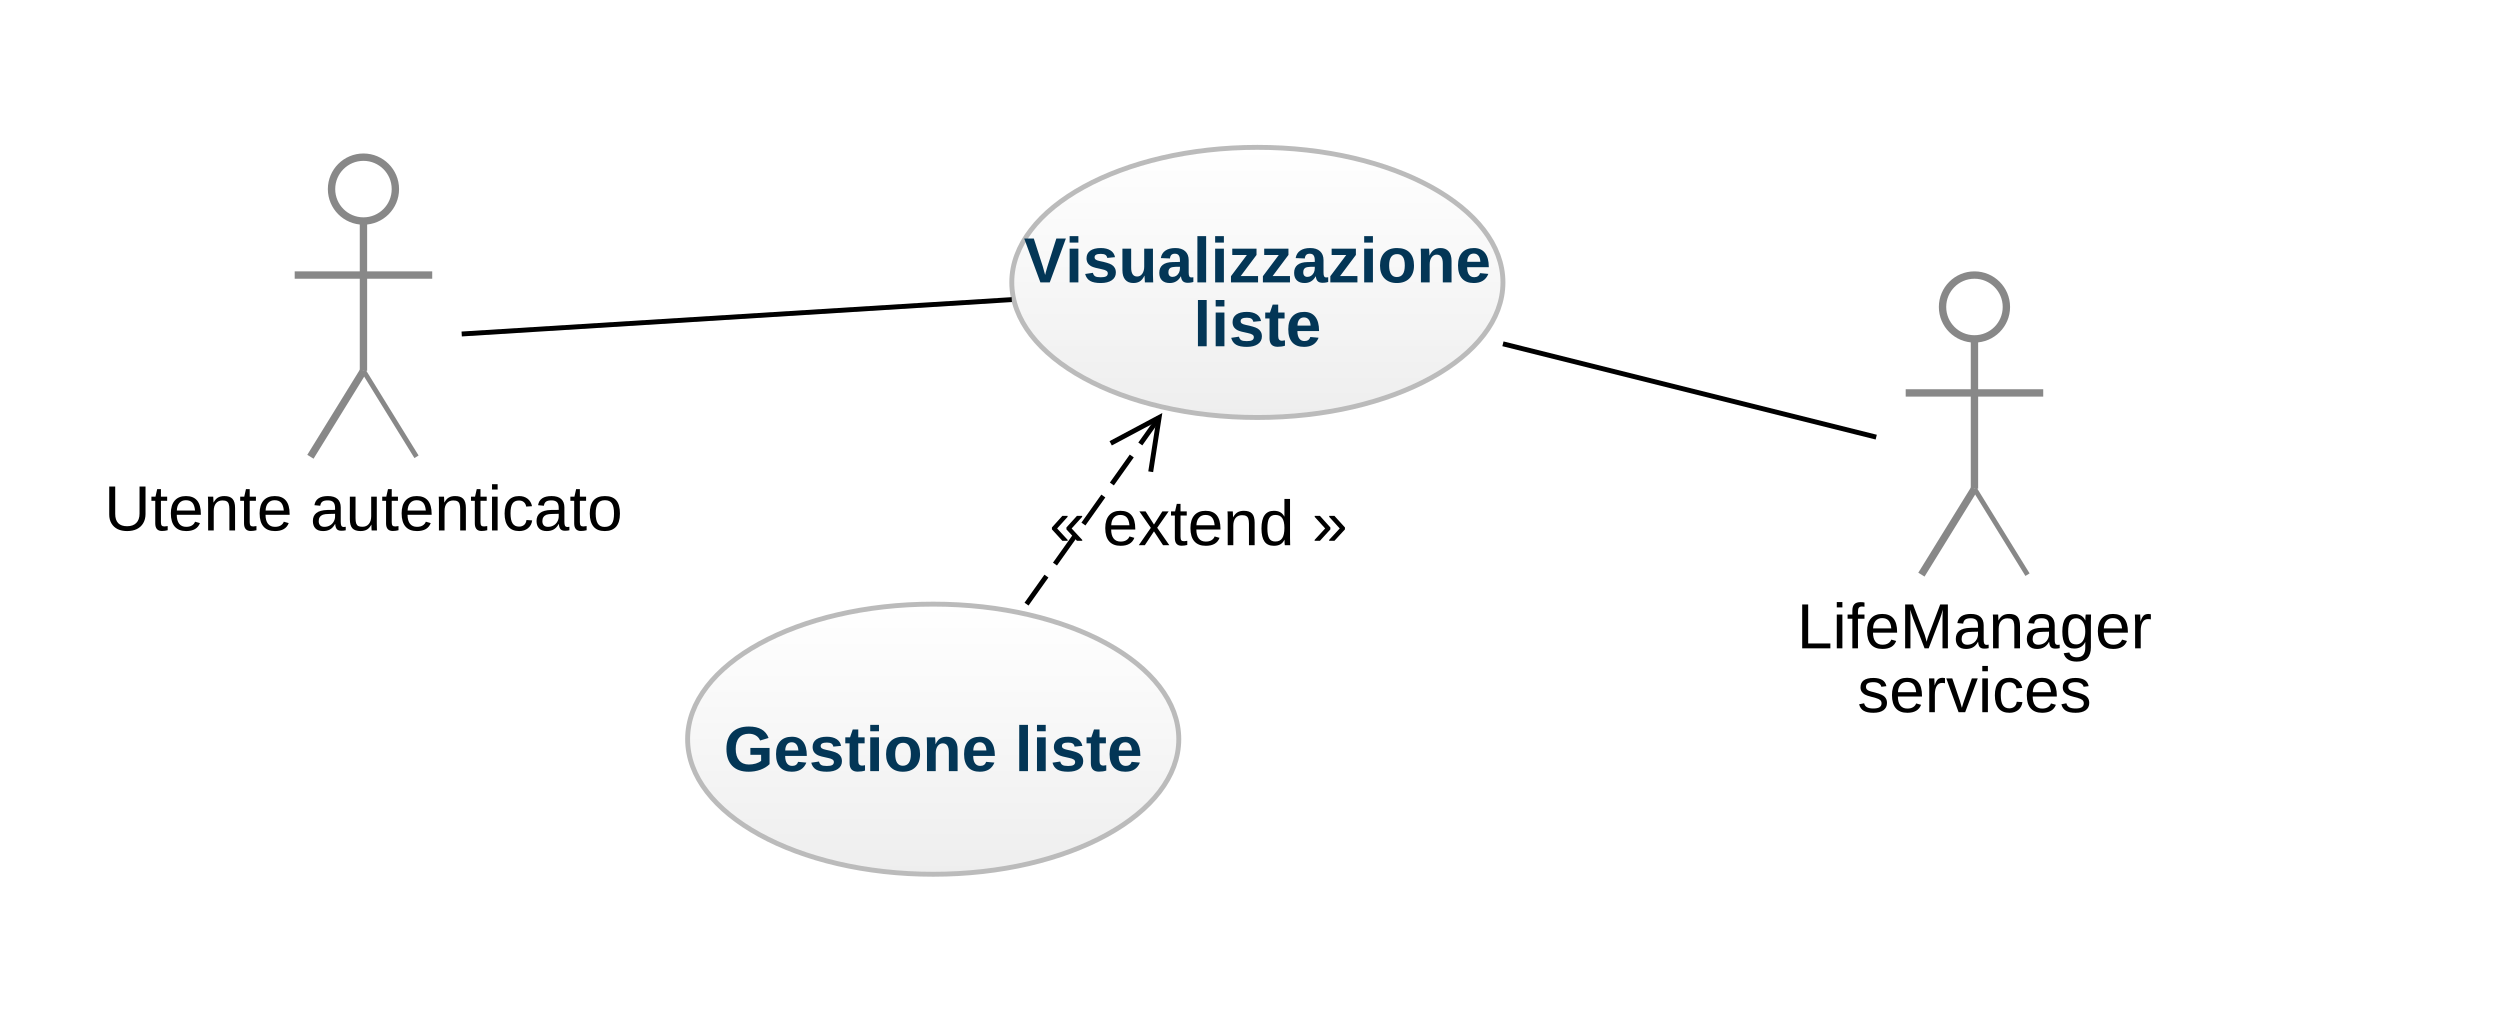
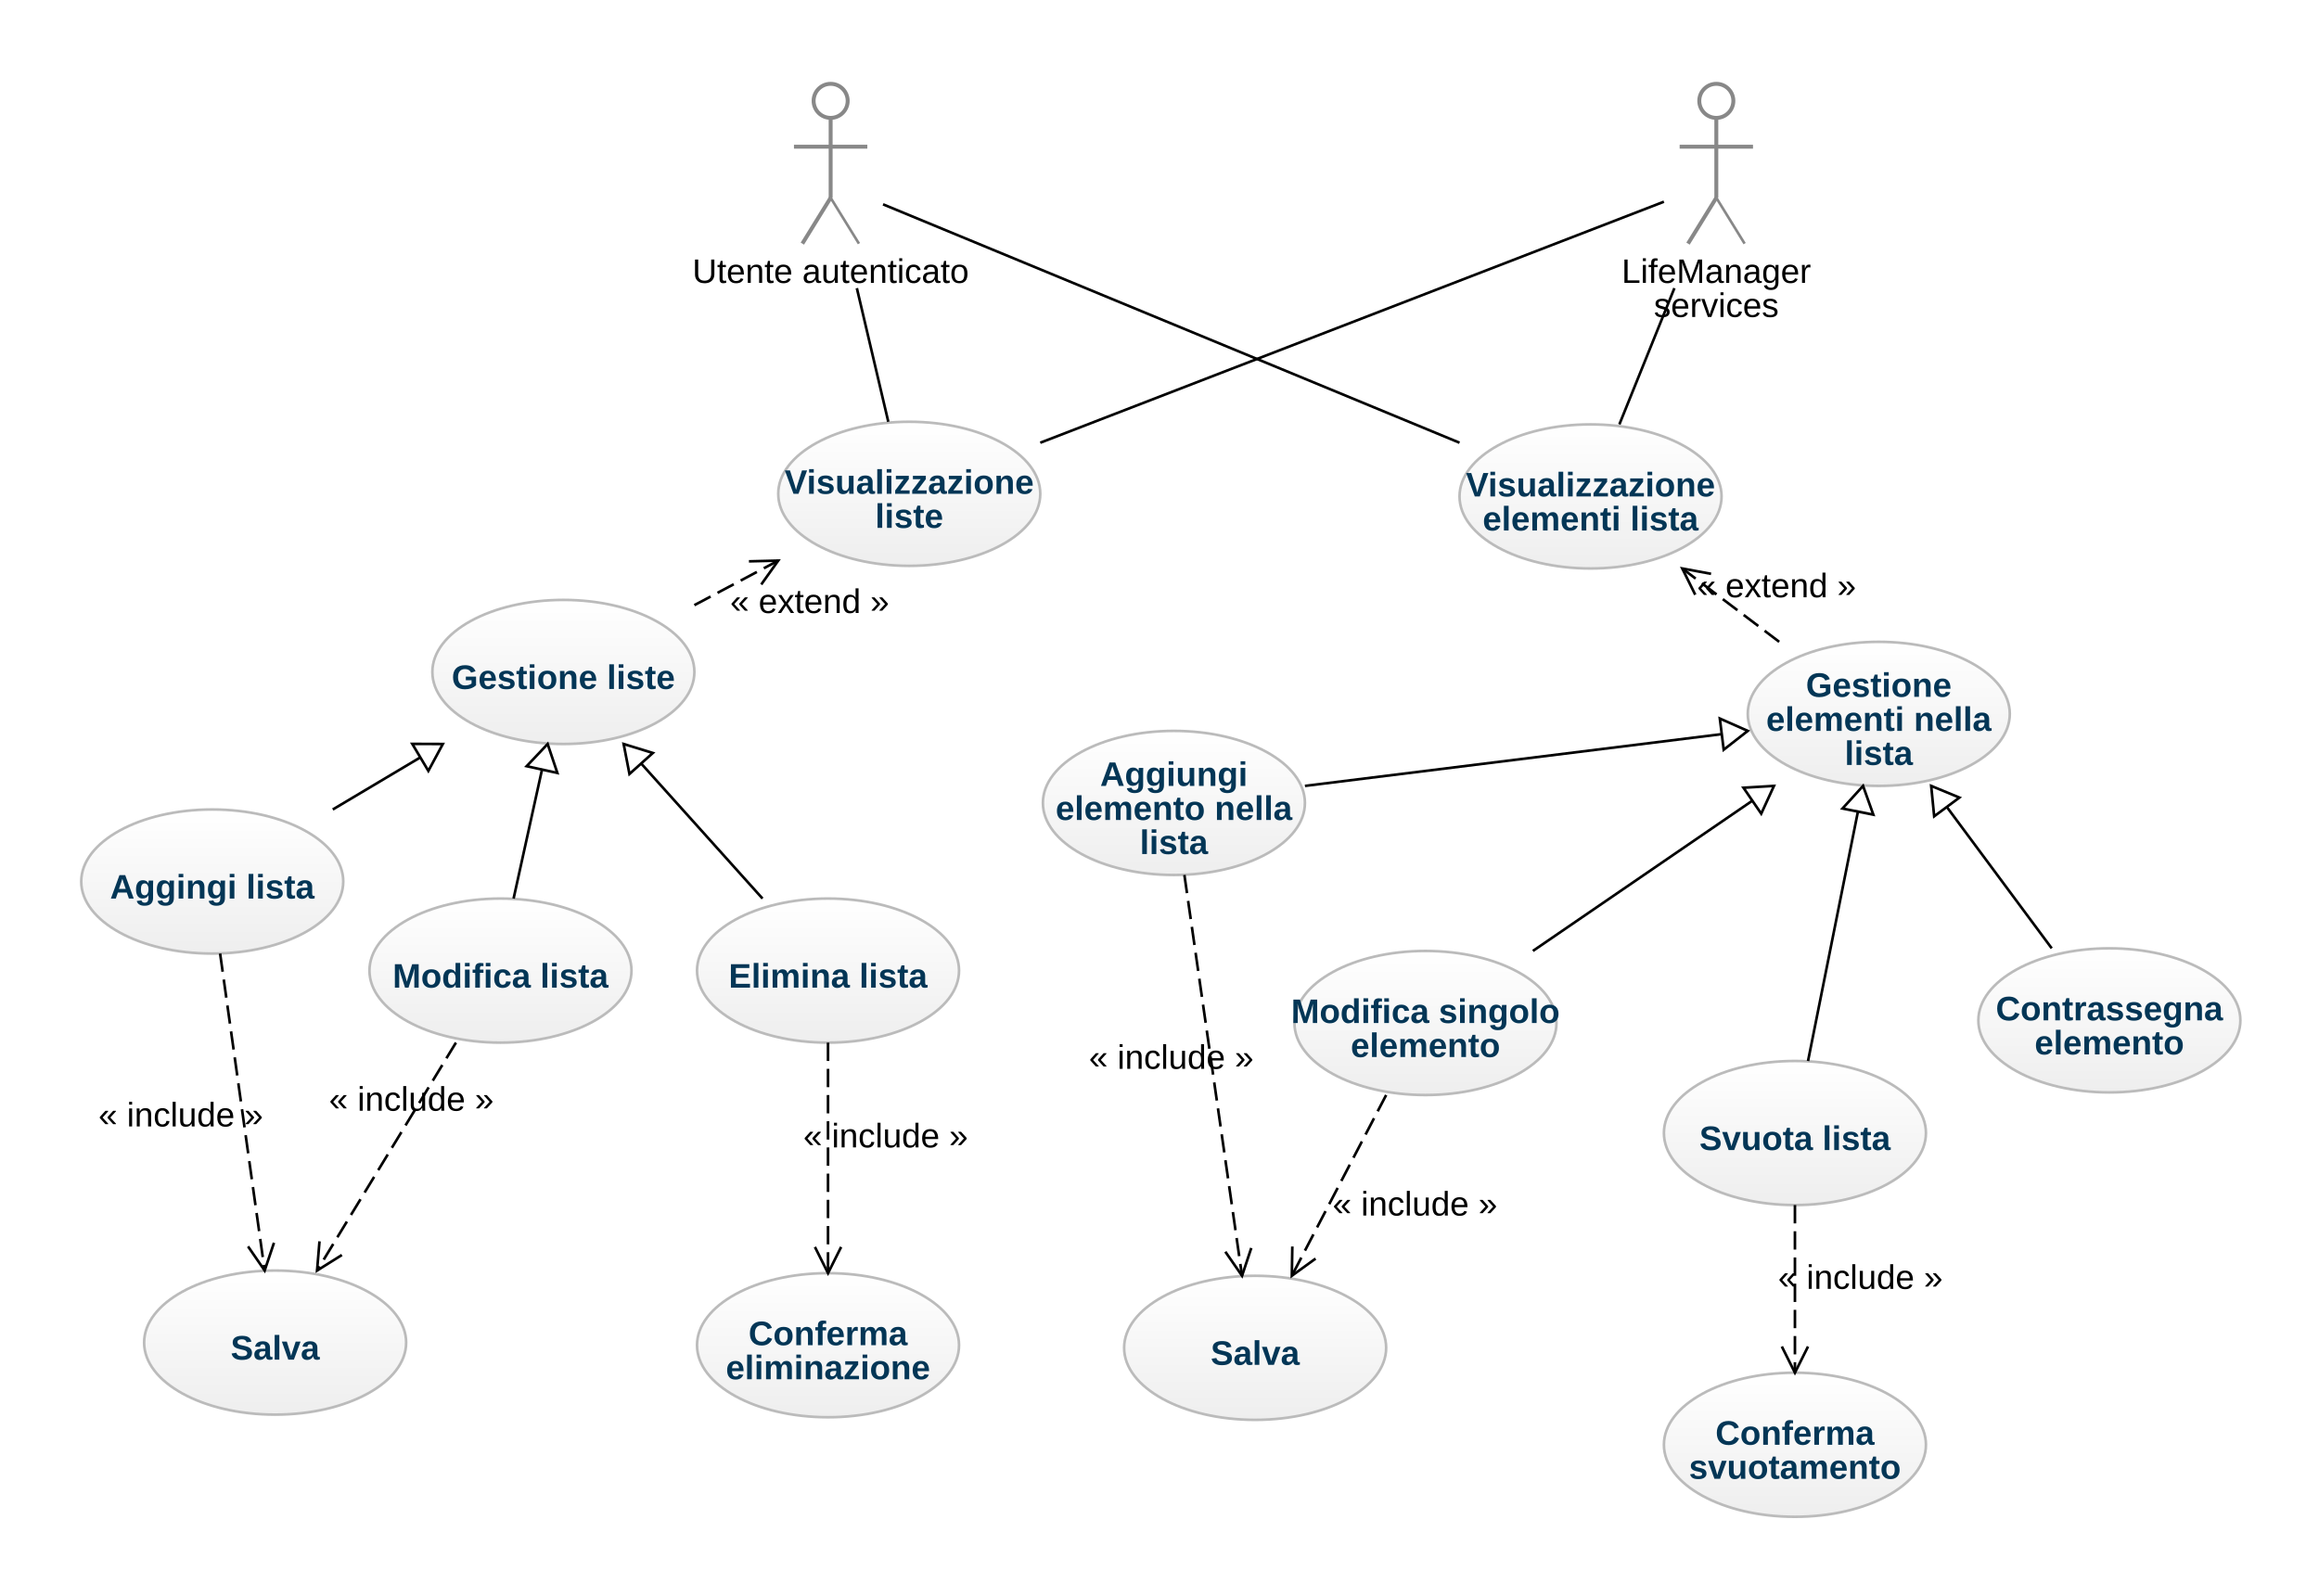
- <svg xmlns="http://www.w3.org/2000/svg" viewBox="104 100 509 208" width="509.0px" font-size="13" font-family="Arial, LiberationSans" version="1.1" height="208.0px">
+ <svg xmlns="http://www.w3.org/2000/svg" viewBox="13 -30 885 609" width="885.0px" font-size="13" font-family="Arial, LiberationSans" version="1.1" height="609.0px">
  <defs>
    <style type="text/css">svg text {text-rendering: geometricPrecision;}</style>
-     <linearGradient y1="0.0%" x1="0.0%" y2="100.0%" x2="0.0%" id="d207d3e8-51a9-4b7c-9fe3-067c4a847032" spreadMethod="pad">
-       <stop stop-opacity="1" offset="0" stop-color="rgb(255, 255, 255)" />
-       <stop stop-opacity="1" offset="100" stop-color="rgb(238, 238, 238)" />
-     </linearGradient>
-     <linearGradient y1="0.0%" x1="0.0%" y2="100.0%" x2="0.0%" id="96a64afb-692a-49c7-bb48-02289de64004" spreadMethod="pad">
-       <stop stop-opacity="1" offset="0" stop-color="rgb(255, 255, 255)" />
-       <stop stop-opacity="1" offset="100" stop-color="rgb(238, 238, 238)" />
-     </linearGradient>
-     <linearGradient y1="0.0%" x1="0.0%" y2="100.0%" x2="0.0%" id="ad65738f-6694-4d50-b093-2027cbc97245" spreadMethod="pad">
-       <stop stop-opacity="1" offset="0" stop-color="rgb(255, 255, 255)" />
-       <stop stop-opacity="1" offset="100" stop-color="rgb(238, 238, 238)" />
-     </linearGradient>
-     <linearGradient y1="0.0%" x1="0.0%" y2="100.0%" x2="0.0%" id="a6e38b61-87ae-4ca5-957f-47b38ea58bbf" spreadMethod="pad">
+     <linearGradient y1="0.0%" x1="0.0%" y2="100.0%" x2="0.0%" id="abaddbfb-a336-4c43-b69f-43b2067da48c" spreadMethod="pad">
+       <stop stop-opacity="1" offset="0" stop-color="rgb(255, 255, 255)" />
+       <stop stop-opacity="1" offset="100" stop-color="rgb(238, 238, 238)" />
+     </linearGradient>
+     <linearGradient y1="0.0%" x1="0.0%" y2="100.0%" x2="0.0%" id="edf64753-2d59-4205-8782-42a27afe8ce0" spreadMethod="pad">
+       <stop stop-opacity="1" offset="0" stop-color="rgb(255, 255, 255)" />
+       <stop stop-opacity="1" offset="100" stop-color="rgb(238, 238, 238)" />
+     </linearGradient>
+     <linearGradient y1="0.0%" x1="0.0%" y2="100.0%" x2="0.0%" id="3f6813b2-9e16-4514-bd10-b8b0740edcff" spreadMethod="pad">
+       <stop stop-opacity="1" offset="0" stop-color="rgb(255, 255, 255)" />
+       <stop stop-opacity="1" offset="100" stop-color="rgb(238, 238, 238)" />
+     </linearGradient>
+     <linearGradient y1="0.0%" x1="0.0%" y2="100.0%" x2="0.0%" id="a4012a84-e02f-4c2b-9001-b749fb93e0ca" spreadMethod="pad">
+       <stop stop-opacity="1" offset="0" stop-color="rgb(255, 255, 255)" />
+       <stop stop-opacity="1" offset="100" stop-color="rgb(238, 238, 238)" />
+     </linearGradient>
+     <linearGradient y1="0.0%" x1="0.0%" y2="100.0%" x2="0.0%" id="945f36b5-afff-404b-9e5b-a3ebe3cde359" spreadMethod="pad">
+       <stop stop-opacity="1" offset="0" stop-color="rgb(255, 255, 255)" />
+       <stop stop-opacity="1" offset="100" stop-color="rgb(238, 238, 238)" />
+     </linearGradient>
+     <linearGradient y1="0.0%" x1="0.0%" y2="100.0%" x2="0.0%" id="dd7deafc-3a56-45c0-9605-ed893a0317e2" spreadMethod="pad">
+       <stop stop-opacity="1" offset="0" stop-color="rgb(255, 255, 255)" />
+       <stop stop-opacity="1" offset="100" stop-color="rgb(238, 238, 238)" />
+     </linearGradient>
+     <linearGradient y1="0.0%" x1="0.0%" y2="100.0%" x2="0.0%" id="dfd962a1-e93b-411e-ba04-d80a195c8c75" spreadMethod="pad">
+       <stop stop-opacity="1" offset="0" stop-color="rgb(255, 255, 255)" />
+       <stop stop-opacity="1" offset="100" stop-color="rgb(238, 238, 238)" />
+     </linearGradient>
+     <linearGradient y1="0.0%" x1="0.0%" y2="100.0%" x2="0.0%" id="8c752c91-015c-4329-a3ff-8d272e2bfc80" spreadMethod="pad">
+       <stop stop-opacity="1" offset="0" stop-color="rgb(255, 255, 255)" />
+       <stop stop-opacity="1" offset="100" stop-color="rgb(238, 238, 238)" />
+     </linearGradient>
+     <linearGradient y1="0.0%" x1="0.0%" y2="100.0%" x2="0.0%" id="d3ac607c-330b-4203-83cc-c3c76ae7489c" spreadMethod="pad">
+       <stop stop-opacity="1" offset="0" stop-color="rgb(255, 255, 255)" />
+       <stop stop-opacity="1" offset="100" stop-color="rgb(238, 238, 238)" />
+     </linearGradient>
+     <linearGradient y1="0.0%" x1="0.0%" y2="100.0%" x2="0.0%" id="1e8d0730-87cf-4287-9898-26e29b9d6bb7" spreadMethod="pad">
+       <stop stop-opacity="1" offset="0" stop-color="rgb(255, 255, 255)" />
+       <stop stop-opacity="1" offset="100" stop-color="rgb(238, 238, 238)" />
+     </linearGradient>
+     <linearGradient y1="0.0%" x1="0.0%" y2="100.0%" x2="0.0%" id="9f2be945-ddfd-42ba-8d92-5201773ec8c4" spreadMethod="pad">
+       <stop stop-opacity="1" offset="0" stop-color="rgb(255, 255, 255)" />
+       <stop stop-opacity="1" offset="100" stop-color="rgb(238, 238, 238)" />
+     </linearGradient>
+     <linearGradient y1="0.0%" x1="0.0%" y2="100.0%" x2="0.0%" id="17c3dad5-fa2d-4441-86fd-6f6db904150b" spreadMethod="pad">
+       <stop stop-opacity="1" offset="0" stop-color="rgb(255, 255, 255)" />
+       <stop stop-opacity="1" offset="100" stop-color="rgb(238, 238, 238)" />
+     </linearGradient>
+     <linearGradient y1="0.0%" x1="0.0%" y2="100.0%" x2="0.0%" id="907bdd4e-7d02-4be8-b72e-eaa520264374" spreadMethod="pad">
+       <stop stop-opacity="1" offset="0" stop-color="rgb(255, 255, 255)" />
+       <stop stop-opacity="1" offset="100" stop-color="rgb(238, 238, 238)" />
+     </linearGradient>
+     <linearGradient y1="0.0%" x1="0.0%" y2="100.0%" x2="0.0%" id="9a975fb6-2c28-48a5-b156-e9d031903f24" spreadMethod="pad">
+       <stop stop-opacity="1" offset="0" stop-color="rgb(255, 255, 255)" />
+       <stop stop-opacity="1" offset="100" stop-color="rgb(238, 238, 238)" />
+     </linearGradient>
+     <linearGradient y1="0.0%" x1="0.0%" y2="100.0%" x2="0.0%" id="3d6b535c-75af-46c6-8dbd-7c9f24f2f700" spreadMethod="pad">
+       <stop stop-opacity="1" offset="0" stop-color="rgb(255, 255, 255)" />
+       <stop stop-opacity="1" offset="100" stop-color="rgb(238, 238, 238)" />
+     </linearGradient>
+     <linearGradient y1="0.0%" x1="0.0%" y2="100.0%" x2="0.0%" id="6dab3aac-a5d9-410f-a3d2-fcc0e6cad8f7" spreadMethod="pad">
+       <stop stop-opacity="1" offset="0" stop-color="rgb(255, 255, 255)" />
+       <stop stop-opacity="1" offset="100" stop-color="rgb(238, 238, 238)" />
+     </linearGradient>
+     <linearGradient y1="0.0%" x1="0.0%" y2="100.0%" x2="0.0%" id="7f382414-3f44-4041-a3e9-80a4d0a7a0f0" spreadMethod="pad">
+       <stop stop-opacity="1" offset="0" stop-color="rgb(255, 255, 255)" />
+       <stop stop-opacity="1" offset="100" stop-color="rgb(238, 238, 238)" />
+     </linearGradient>
+     <linearGradient y1="0.0%" x1="0.0%" y2="100.0%" x2="0.0%" id="0467fd7a-22a5-44e2-9292-5d37cf8e4668" spreadMethod="pad">
+       <stop stop-opacity="1" offset="0" stop-color="rgb(255, 255, 255)" />
+       <stop stop-opacity="1" offset="100" stop-color="rgb(238, 238, 238)" />
+     </linearGradient>
+     <linearGradient y1="0.0%" x1="0.0%" y2="100.0%" x2="0.0%" id="aad68dc0-08c4-459e-a5c0-9657c7414a7d" spreadMethod="pad">
      <stop stop-opacity="1" offset="0" stop-color="rgb(255, 255, 255)" />
      <stop stop-opacity="1" offset="100" stop-color="rgb(238, 238, 238)" />
    </linearGradient>
  </defs>
-   <g transform="translate(158.0,130.0)" id="_-SsD4KuDEDuSC69tJHxx4w">
+   <g transform="translate(310.0,0.0)" id="_-SsD4KuDEDuSC69tJHxx4w">
    <circle r="6.5" cx="20.0" cy="8.5" stroke-width="1.5" fill="rgb(255, 255, 255)" stroke="rgb(136, 136, 136)" look="allInOne" />
    <line y1="15.0" x1="20.0" y2="45.5" x2="20.0" stroke-width="1.5" fill="rgb(255, 255, 255)" stroke="rgb(136, 136, 136)" look="allInOne" />
    <line y1="26.0" x1="6.0" y2="26.0" x2="34.0" stroke-width="1.5" fill="rgb(255, 255, 255)" stroke="rgb(136, 136, 136)" look="allInOne" />
    <line y1="45.5" x1="20.0" y2="63.0" x2="9.2" stroke-width="1.5" fill="rgb(255, 255, 255)" stroke="rgb(136, 136, 136)" look="allInOne" />
    <line y1="45.5" x1="20.0" y2="63.0" x2="30.8" fill="rgb(255, 255, 255)" stroke="rgb(136, 136, 136)" look="allInOne" />
    <text text-anchor="middle" x="20.0" y="78.0" font-size="13" font-style="normal" fill="rgb(0, 0, 0)">Utente autenticato</text>
  </g>
-   <g transform="translate(310.0,130.0)" id="_AN9dwKuEEDuSC69tJHxx4w">
-     <ellipse cx="50.0" cy="27.5" rx="50.0" ry="27.5" stroke-width="1.0" fill="url(#d207d3e8-51a9-4b7c-9fe3-067c4a847032)" stroke="rgb(187, 187, 187)" look="allInOne" />
+   <g transform="translate(310.0,131.0)" id="_AN9dwKuEEDuSC69tJHxx4w">
+     <ellipse cx="50.0" cy="27.5" rx="50.0" ry="27.5" stroke-width="1.0" fill="url(#abaddbfb-a336-4c43-b69f-43b2067da48c)" stroke="rgb(187, 187, 187)" look="allInOne" />
    <g transform="translate(0.0,14.5)">
      <g transform="translate(0.0,0.0)">
        <text font-weight="bold" text-anchor="middle" x="50.0" y="13.0" font-size="13" fill="rgb(3, 54, 86)">Visualizzazione</text>
        <text font-weight="bold" text-anchor="middle" x="50.0" y="26.0" font-size="13" fill="rgb(3, 54, 86)">liste</text>
      </g>
    </g>
  </g>
-   <g transform="translate(486.0,154.0)" id="_B2StgKuEEDuSC69tJHxx4w">
+   <g transform="translate(648.0,0.0)" id="_B2StgKuEEDuSC69tJHxx4w">
    <circle r="6.5" cx="20.0" cy="8.5" stroke-width="1.5" fill="rgb(255, 255, 255)" stroke="rgb(136, 136, 136)" look="allInOne" />
    <line y1="15.0" x1="20.0" y2="45.5" x2="20.0" stroke-width="1.5" fill="rgb(255, 255, 255)" stroke="rgb(136, 136, 136)" look="allInOne" />
    <line y1="26.0" x1="6.0" y2="26.0" x2="34.0" stroke-width="1.5" fill="rgb(255, 255, 255)" stroke="rgb(136, 136, 136)" look="allInOne" />
    <line y1="45.5" x1="20.0" y2="63.0" x2="9.2" stroke-width="1.5" fill="rgb(255, 255, 255)" stroke="rgb(136, 136, 136)" look="allInOne" />
    <line y1="45.5" x1="20.0" y2="63.0" x2="30.8" fill="rgb(255, 255, 255)" stroke="rgb(136, 136, 136)" look="allInOne" />
    <text text-anchor="middle" x="20.0" y="78.0" font-size="13" font-style="normal" fill="rgb(0, 0, 0)">LifeManager</text>
    <text text-anchor="middle" x="20.0" y="91.0" font-size="13" font-style="normal" fill="rgb(0, 0, 0)">services</text>
  </g>
-   <g transform="translate(244.0,223.0)" id="_UGMMcKuEEDuSC69tJHxx4w">
-     <ellipse cx="50.0" cy="27.5" rx="50.0" ry="27.5" stroke-width="1.0" fill="url(#96a64afb-692a-49c7-bb48-02289de64004)" stroke="rgb(187, 187, 187)" look="allInOne" />
+   <g transform="translate(178.0,199.0)" id="_Qz6t8LBnEDuFNLL2BAHL_w">
+     <ellipse cx="50.0" cy="27.5" rx="50.0" ry="27.5" stroke-width="1.0" fill="url(#edf64753-2d59-4205-8782-42a27afe8ce0)" stroke="rgb(187, 187, 187)" look="allInOne" />
    <g transform="translate(0.0,21.0)">
      <g transform="translate(0.0,0.0)">
        <text font-weight="bold" text-anchor="middle" x="50.0" y="13.0" font-size="13" fill="rgb(3, 54, 86)">Gestione liste</text>
      </g>
    </g>
  </g>
-   <g transform="translate(134.0,180.0)" id="_D41NAKuEEDuSC69tJHxx4w" />
-   <g transform="translate(322.0,195.0)" id="_Eezn4KuEEDuSC69tJHxx4w" />
-   <text text-anchor="middle" x="348.0" y="211.0" fill="rgb(0, 0, 0)">« extend »</text>
+   <g transform="translate(44.0,279.0)" id="_Qz6t8bBnEDuFNLL2BAHL_w">
+     <ellipse cx="50.0" cy="27.5" rx="50.0" ry="27.5" stroke-width="1.0" fill="url(#3f6813b2-9e16-4514-bd10-b8b0740edcff)" stroke="rgb(187, 187, 187)" look="allInOne" />
+     <g transform="translate(0.0,21.0)">
+       <g transform="translate(0.0,0.0)">
+         <text font-weight="bold" text-anchor="middle" x="50.0" y="13.0" font-size="13" fill="rgb(3, 54, 86)">Aggingi lista</text>
+       </g>
+     </g>
+   </g>
+   <g transform="translate(154.0,313.0)" id="_Qz6t8rBnEDuFNLL2BAHL_w">
+     <ellipse cx="50.0" cy="27.5" rx="50.0" ry="27.5" stroke-width="1.0" fill="url(#a4012a84-e02f-4c2b-9001-b749fb93e0ca)" stroke="rgb(187, 187, 187)" look="allInOne" />
+     <g transform="translate(0.0,21.0)">
+       <g transform="translate(0.0,0.0)">
+         <text font-weight="bold" text-anchor="middle" x="50.0" y="13.0" font-size="13" fill="rgb(3, 54, 86)">Modifica lista</text>
+       </g>
+     </g>
+   </g>
+   <g transform="translate(279.0,313.0)" id="_Qz6t87BnEDuFNLL2BAHL_w">
+     <ellipse cx="50.0" cy="27.5" rx="50.0" ry="27.5" stroke-width="1.0" fill="url(#945f36b5-afff-404b-9e5b-a3ebe3cde359)" stroke="rgb(187, 187, 187)" look="allInOne" />
+     <g transform="translate(0.0,21.0)">
+       <g transform="translate(0.0,0.0)">
+         <text font-weight="bold" text-anchor="middle" x="50.0" y="13.0" font-size="13" fill="rgb(3, 54, 86)">Elimina lista</text>
+       </g>
+     </g>
+   </g>
+   <g transform="translate(68.0,455.0)" id="_Qz6t9LBnEDuFNLL2BAHL_w">
+     <ellipse cx="50.0" cy="27.5" rx="50.0" ry="27.5" stroke-width="1.0" fill="url(#dd7deafc-3a56-45c0-9605-ed893a0317e2)" stroke="rgb(187, 187, 187)" look="allInOne" />
+     <g transform="translate(0.0,21.0)">
+       <g transform="translate(0.0,0.0)">
+         <text font-weight="bold" text-anchor="middle" x="50.0" y="13.0" font-size="13" fill="rgb(3, 54, 86)">Salva</text>
+       </g>
+     </g>
+   </g>
+   <g transform="translate(279.0,456.0)" id="_Qz6t9bBnEDuFNLL2BAHL_w">
+     <ellipse cx="50.0" cy="27.5" rx="50.0" ry="27.5" stroke-width="1.0" fill="url(#dfd962a1-e93b-411e-ba04-d80a195c8c75)" stroke="rgb(187, 187, 187)" look="allInOne" />
+     <g transform="translate(0.0,14.5)">
+       <g transform="translate(0.0,0.0)">
+         <text font-weight="bold" text-anchor="middle" x="50.0" y="13.0" font-size="13" fill="rgb(3, 54, 86)">Conferma</text>
+         <text font-weight="bold" text-anchor="middle" x="50.0" y="26.0" font-size="13" fill="rgb(3, 54, 86)">eliminazione</text>
+       </g>
+     </g>
+   </g>
+   <g transform="translate(411.0,249.0)" id="_-STlMLBsEDuFNLL2BAHL_w">
+     <ellipse cx="50.0" cy="27.5" rx="50.0" ry="27.5" stroke-width="1.0" fill="url(#8c752c91-015c-4329-a3ff-8d272e2bfc80)" stroke="rgb(187, 187, 187)" look="allInOne" />
+     <g transform="translate(0.0,8.0)">
+       <g transform="translate(0.0,0.0)">
+         <text font-weight="bold" text-anchor="middle" x="50.0" y="13.0" font-size="13" fill="rgb(3, 54, 86)">Aggiungi</text>
+         <text font-weight="bold" text-anchor="middle" x="50.0" y="26.0" font-size="13" fill="rgb(3, 54, 86)">elemento nella</text>
+         <text font-weight="bold" text-anchor="middle" x="50.0" y="39.0" font-size="13" fill="rgb(3, 54, 86)">lista</text>
+       </g>
+     </g>
+   </g>
+   <g transform="translate(507.0,333.0)" id="_D3RpoLBtEDuFNLL2BAHL_w">
+     <ellipse cx="50.0" cy="27.5" rx="50.0" ry="27.5" stroke-width="1.0" fill="url(#d3ac607c-330b-4203-83cc-c3c76ae7489c)" stroke="rgb(187, 187, 187)" look="allInOne" />
+     <g transform="translate(0.0,14.5)">
+       <g transform="translate(0.0,0.0)">
+         <text font-weight="bold" text-anchor="middle" x="50.0" y="13.0" font-size="13" fill="rgb(3, 54, 86)">Modifica singolo</text>
+         <text font-weight="bold" text-anchor="middle" x="50.0" y="26.0" font-size="13" fill="rgb(3, 54, 86)">elemento</text>
+       </g>
+     </g>
+   </g>
+   <g transform="translate(570.0,132.0)" id="_vfzuULB5EDuFNLL2BAHL_w">
+     <ellipse cx="50.0" cy="27.5" rx="50.0" ry="27.5" stroke-width="1.0" fill="url(#1e8d0730-87cf-4287-9898-26e29b9d6bb7)" stroke="rgb(187, 187, 187)" look="allInOne" />
+     <g transform="translate(0.0,14.5)">
+       <g transform="translate(0.0,0.0)">
+         <text font-weight="bold" text-anchor="middle" x="50.0" y="13.0" font-size="13" fill="rgb(3, 54, 86)">Visualizzazione</text>
+         <text font-weight="bold" text-anchor="middle" x="50.0" y="26.0" font-size="13" fill="rgb(3, 54, 86)">elementi lista</text>
+       </g>
+     </g>
+   </g>
+   <g transform="translate(648.0,375.0)" id="_9D4-YLB5EDuFNLL2BAHL_w">
+     <ellipse cx="50.0" cy="27.5" rx="50.0" ry="27.5" stroke-width="1.0" fill="url(#9f2be945-ddfd-42ba-8d92-5201773ec8c4)" stroke="rgb(187, 187, 187)" look="allInOne" />
+     <g transform="translate(0.0,21.0)">
+       <g transform="translate(0.0,0.0)">
+         <text font-weight="bold" text-anchor="middle" x="50.0" y="13.0" font-size="13" fill="rgb(3, 54, 86)">Svuota lista</text>
+       </g>
+     </g>
+   </g>
+   <g transform="translate(768.0,332.0)" id="_WL7Z0LB6EDuFNLL2BAHL_w">
+     <ellipse cx="50.0" cy="27.5" rx="50.0" ry="27.5" stroke-width="1.0" fill="url(#17c3dad5-fa2d-4441-86fd-6f6db904150b)" stroke="rgb(187, 187, 187)" look="allInOne" />
+     <g transform="translate(0.0,14.5)">
+       <g transform="translate(0.0,0.0)">
+         <text font-weight="bold" text-anchor="middle" x="50.0" y="13.0" font-size="13" fill="rgb(3, 54, 86)">Contrassegna</text>
+         <text font-weight="bold" text-anchor="middle" x="50.0" y="26.0" font-size="13" fill="rgb(3, 54, 86)">elemento</text>
+       </g>
+     </g>
+   </g>
+   <g transform="translate(680.0,215.0)" id="_Z_DtMLB6EDuFNLL2BAHL_w">
+     <ellipse cx="50.0" cy="27.5" rx="50.0" ry="27.5" stroke-width="1.0" fill="url(#907bdd4e-7d02-4be8-b72e-eaa520264374)" stroke="rgb(187, 187, 187)" look="allInOne" />
+     <g transform="translate(0.0,8.0)">
+       <g transform="translate(0.0,0.0)">
+         <text font-weight="bold" text-anchor="middle" x="50.0" y="13.0" font-size="13" fill="rgb(3, 54, 86)">Gestione</text>
+         <text font-weight="bold" text-anchor="middle" x="50.0" y="26.0" font-size="13" fill="rgb(3, 54, 86)">elementi nella</text>
+         <text font-weight="bold" text-anchor="middle" x="50.0" y="39.0" font-size="13" fill="rgb(3, 54, 86)">lista</text>
+       </g>
+     </g>
+   </g>
+   <g transform="translate(442.0,457.0)" id="_6iJIcLB7EDuFNLL2BAHL_w">
+     <ellipse cx="50.0" cy="27.5" rx="50.0" ry="27.5" stroke-width="1.0" fill="url(#9a975fb6-2c28-48a5-b156-e9d031903f24)" stroke="rgb(187, 187, 187)" look="allInOne" />
+     <g transform="translate(0.0,21.0)">
+       <g transform="translate(0.0,0.0)">
+         <text font-weight="bold" text-anchor="middle" x="50.0" y="13.0" font-size="13" fill="rgb(3, 54, 86)">Salva</text>
+       </g>
+     </g>
+   </g>
+   <g transform="translate(648.0,494.0)" id="_8N-_MLB7EDuFNLL2BAHL_w">
+     <ellipse cx="50.0" cy="27.5" rx="50.0" ry="27.5" stroke-width="1.0" fill="url(#3d6b535c-75af-46c6-8dbd-7c9f24f2f700)" stroke="rgb(187, 187, 187)" look="allInOne" />
+     <g transform="translate(0.0,14.5)">
+       <g transform="translate(0.0,0.0)">
+         <text font-weight="bold" text-anchor="middle" x="50.0" y="13.0" font-size="13" fill="rgb(3, 54, 86)">Conferma</text>
+         <text font-weight="bold" text-anchor="middle" x="50.0" y="26.0" font-size="13" fill="rgb(3, 54, 86)">svuotamento</text>
+       </g>
+     </g>
+   </g>
+   <g transform="translate(226.0,121.0)" id="_D41NAKuEEDuSC69tJHxx4w" />
+   <g transform="translate(403.0,108.0)" id="_Eezn4KuEEDuSC69tJHxx4w" />
+   <text text-anchor="middle" x="82.0" y="400.0" fill="rgb(0, 0, 0)">« include »</text>
+   <text text-anchor="middle" x="170.0" y="394.0" fill="rgb(0, 0, 0)">« include »</text>
+   <text text-anchor="middle" x="351.0" y="408.0" fill="rgb(0, 0, 0)">« include »</text>
+   <text text-anchor="middle" x="322.0" y="204.0" fill="rgb(0, 0, 0)">« extend »</text>
+   <text text-anchor="middle" x="691.0" y="198.0" fill="rgb(0, 0, 0)">« extend »</text>
+   <g transform="translate(313.0,109.0)" id="_uLqJYLB6EDuFNLL2BAHL_w" />
+   <g transform="translate(489.0,121.0)" id="_vAYK4LB6EDuFNLL2BAHL_w" />
+   <text text-anchor="middle" x="460.0" y="378.0" fill="rgb(0, 0, 0)">« include »</text>
+   <text text-anchor="middle" x="553.0" y="434.0" fill="rgb(0, 0, 0)">« include »</text>
+   <text text-anchor="middle" x="723.0" y="462.0" fill="rgb(0, 0, 0)">« include »</text>
  <g id="_D4sqIKuEEDuSC69tJHxx4w">
-     <line y1="168.0" x1="198.0" y2="161.0" x2="310.0" id="_D4vtcKuEEDuSC69tJHxx4w" stroke-width="1.0" fill="none" stroke="rgb(0, 0, 0)" />
+     <line y1="80.0" x1="340.0" y2="131.0" x2="352.0" id="_D4vtcKuEEDuSC69tJHxx4w" stroke-width="1.0" fill="none" stroke="rgb(0, 0, 0)" />
  </g>
  <g id="_EeuIUKuEEDuSC69tJHxx4w">
-     <line y1="189.0" x1="486.0" y2="170.0" x2="410.0" id="_EewkkquEEDuSC69tJHxx4w" stroke-width="1.0" fill="none" stroke="rgb(0, 0, 0)" />
-   </g>
-   <g id="_WPFyoKuEEDuSC69tJHxx4w">
-     <line y1="223.0" x1="313.0" y2="185.0" x2="340.0" stroke-dasharray="7, 3" id="_WPIO4auEEDuSC69tJHxx4w" stroke-width="1.0" fill="none" stroke="rgb(0, 0, 0)" />
-     <polyline transform="translate(340.0,185.0) rotate(35.3948)" stroke-width="1.0" fill="none" stroke="rgb(0, 0, 0)" points="-5.0,10.0 0.0,0.0 5.0,10.0" />
+     <line y1="47.0" x1="648.0" y2="139.0" x2="410.0" id="_EewkkquEEDuSC69tJHxx4w" stroke-width="1.0" fill="none" stroke="rgb(0, 0, 0)" />
+   </g>
+   <g id="_Qz6G5rBnEDuFNLL2BAHL_w">
+     <line y1="334.0" x1="97.0" y2="455.0" x2="114.0" stroke-dasharray="7, 3" id="_Qz7VBrBnEDuFNLL2BAHL_w" stroke-width="1.0" fill="none" stroke="rgb(0, 0, 0)" />
+     <polyline transform="translate(114.0,455.0) rotate(172.0025)" stroke-width="1.0" fill="none" stroke="rgb(0, 0, 0)" points="-5.0,10.0 0.0,0.0 5.0,10.0" />
+   </g>
+   <g id="_Qz6G6LBnEDuFNLL2BAHL_w">
+     <line y1="368.0" x1="187.0" y2="455.0" x2="134.0" stroke-dasharray="7, 3" id="_Qz8jILBnEDuFNLL2BAHL_w" stroke-width="1.0" fill="none" stroke="rgb(0, 0, 0)" />
+     <polyline transform="translate(134.0,455.0) rotate(-148.6504)" stroke-width="1.0" fill="none" stroke="rgb(0, 0, 0)" points="-5.0,10.0 0.0,0.0 5.0,10.0" />
+   </g>
+   <g id="_Qz6G6rBnEDuFNLL2BAHL_w">
+     <line y1="368.0" x1="329.0" y2="456.0" x2="329.0" stroke-dasharray="7, 3" id="_Qz9KMbBnEDuFNLL2BAHL_w" stroke-width="1.0" fill="none" stroke="rgb(0, 0, 0)" />
+     <polyline transform="translate(329.0,456.0) rotate(-180.0)" stroke-width="1.0" fill="none" stroke="rgb(0, 0, 0)" points="-5.0,10.0 0.0,0.0 5.0,10.0" />
+   </g>
+   <g id="_icbcwLBnEDuFNLL2BAHL_w">
+     <line y1="201.0" x1="278.0" y2="184.0" x2="310.0" stroke-dasharray="7, 3" id="_icnC8LBnEDuFNLL2BAHL_w" stroke-width="1.0" fill="none" stroke="rgb(0, 0, 0)" />
+     <polyline transform="translate(310.0,184.0) rotate(62.02053)" stroke-width="1.0" fill="none" stroke="rgb(0, 0, 0)" points="-5.0,10.0 0.0,0.0 5.0,10.0" />
+   </g>
+   <g id="_gzW7QLBpEDuFNLL2BAHL_w">
+     <line y1="279.0" x1="140.0" y2="254.0" x2="182.0" id="_gzZXgrBpEDuFNLL2BAHL_w" stroke-width="1.0" fill="none" stroke="rgb(0, 0, 0)" />
+     <polygon transform="translate(182.0,254.0) rotate(59.23728)" stroke-width="1.0" fill="rgb(255, 255, 255)" stroke="rgb(0, 0, 0)" points="-6.0,10.0 0.0,0.0 6.0,10.0" />
+   </g>
+   <g id="_hsYN8LBpEDuFNLL2BAHL_w">
+     <line y1="313.0" x1="209.0" y2="254.0" x2="222.0" id="_hsbRQLBpEDuFNLL2BAHL_w" stroke-width="1.0" fill="none" stroke="rgb(0, 0, 0)" />
+     <polygon transform="translate(222.0,254.0) rotate(12.42594)" stroke-width="1.0" fill="rgb(255, 255, 255)" stroke="rgb(0, 0, 0)" points="-6.0,10.0 0.0,0.0 6.0,10.0" />
+   </g>
+   <g id="_idoEsLBpEDuFNLL2BAHL_w">
+     <line y1="313.0" x1="304.0" y2="254.0" x2="251.0" id="_idqg8LBpEDuFNLL2BAHL_w" stroke-width="1.0" fill="none" stroke="rgb(0, 0, 0)" />
+     <polygon transform="translate(251.0,254.0) rotate(-41.93351)" stroke-width="1.0" fill="rgb(255, 255, 255)" stroke="rgb(0, 0, 0)" points="-6.0,10.0 0.0,0.0 6.0,10.0" />
+   </g>
+   <g id="_cwy1ALB6EDuFNLL2BAHL_w">
+     <line y1="215.0" x1="692.0" y2="187.0" x2="655.0" stroke-dasharray="7, 3" id="_cw1RQrB6EDuFNLL2BAHL_w" stroke-width="1.0" fill="none" stroke="rgb(0, 0, 0)" />
+     <polyline transform="translate(655.0,187.0) rotate(-52.88314)" stroke-width="1.0" fill="none" stroke="rgb(0, 0, 0)" points="-5.0,10.0 0.0,0.0 5.0,10.0" />
+   </g>
+   <g id="_fkSQULB6EDuFNLL2BAHL_w">
+     <line y1="270.0" x1="511.0" y2="249.0" x2="680.0" id="_fkZlELB6EDuFNLL2BAHL_w" stroke-width="1.0" fill="none" stroke="rgb(0, 0, 0)" />
+     <polygon transform="translate(680.0,249.0) rotate(82.91671)" stroke-width="1.0" fill="rgb(255, 255, 255)" stroke="rgb(0, 0, 0)" points="-6.0,10.0 0.0,0.0 6.0,10.0" />
+   </g>
+   <g id="_groS4LB6EDuFNLL2BAHL_w">
+     <line y1="333.0" x1="598.0" y2="270.0" x2="690.0" id="_grtLZLB6EDuFNLL2BAHL_w" stroke-width="1.0" fill="none" stroke="rgb(0, 0, 0)" />
+     <polygon transform="translate(690.0,270.0) rotate(55.59734)" stroke-width="1.0" fill="rgb(255, 255, 255)" stroke="rgb(0, 0, 0)" points="-6.0,10.0 0.0,0.0 6.0,10.0" />
+   </g>
+   <g id="_h88JwLB6EDuFNLL2BAHL_w">
+     <line y1="375.0" x1="703.0" y2="270.0" x2="724.0" id="_h9DehLB6EDuFNLL2BAHL_w" stroke-width="1.0" fill="none" stroke="rgb(0, 0, 0)" />
+     <polygon transform="translate(724.0,270.0) rotate(11.30993)" stroke-width="1.0" fill="rgb(255, 255, 255)" stroke="rgb(0, 0, 0)" points="-6.0,10.0 0.0,0.0 6.0,10.0" />
+   </g>
+   <g id="_jKXmMLB6EDuFNLL2BAHL_w">
+     <line y1="332.0" x1="796.0" y2="270.0" x2="750.0" id="_jKcetLB6EDuFNLL2BAHL_w" stroke-width="1.0" fill="none" stroke="rgb(0, 0, 0)" />
+     <polygon transform="translate(750.0,270.0) rotate(-36.57303)" stroke-width="1.0" fill="rgb(255, 255, 255)" stroke="rgb(0, 0, 0)" points="-6.0,10.0 0.0,0.0 6.0,10.0" />
+   </g>
+   <g id="_uLhmgLB6EDuFNLL2BAHL_w">
+     <line y1="48.0" x1="350.0" y2="139.0" x2="570.0" id="_uLl38LB6EDuFNLL2BAHL_w" stroke-width="1.0" fill="none" stroke="rgb(0, 0, 0)" />
+   </g>
+   <g id="_vASEQLB6EDuFNLL2BAHL_w">
+     <line y1="80.0" x1="652.0" y2="132.0" x2="631.0" id="_vAVHkbB6EDuFNLL2BAHL_w" stroke-width="1.0" fill="none" stroke="rgb(0, 0, 0)" />
+   </g>
+   <g id="_AyoPELB8EDuFNLL2BAHL_w">
+     <line y1="304.0" x1="465.0" y2="457.0" x2="487.0" stroke-dasharray="7, 3" id="_AyqEQrB8EDuFNLL2BAHL_w" stroke-width="1.0" fill="none" stroke="rgb(0, 0, 0)" />
+     <polyline transform="translate(487.0,457.0) rotate(171.8175)" stroke-width="1.0" fill="none" stroke="rgb(0, 0, 0)" points="-5.0,10.0 0.0,0.0 5.0,10.0" />
+   </g>
+   <g id="_CkDJYLB8EDuFNLL2BAHL_w">
+     <line y1="388.0" x1="542.0" y2="457.0" x2="506.0" stroke-dasharray="7, 3" id="_CkGMsrB8EDuFNLL2BAHL_w" stroke-width="1.0" fill="none" stroke="rgb(0, 0, 0)" />
+     <polyline transform="translate(506.0,457.0) rotate(-152.4472)" stroke-width="1.0" fill="none" stroke="rgb(0, 0, 0)" points="-5.0,10.0 0.0,0.0 5.0,10.0" />
+   </g>
+   <g id="_D9uSELB8EDuFNLL2BAHL_w">
+     <line y1="430.0" x1="698.0" y2="494.0" x2="698.0" stroke-dasharray="7, 3" id="_D9wHQrB8EDuFNLL2BAHL_w" stroke-width="1.0" fill="none" stroke="rgb(0, 0, 0)" />
+     <polyline transform="translate(698.0,494.0) rotate(-180.0)" stroke-width="1.0" fill="none" stroke="rgb(0, 0, 0)" points="-5.0,10.0 0.0,0.0 5.0,10.0" />
  </g>
</svg>
